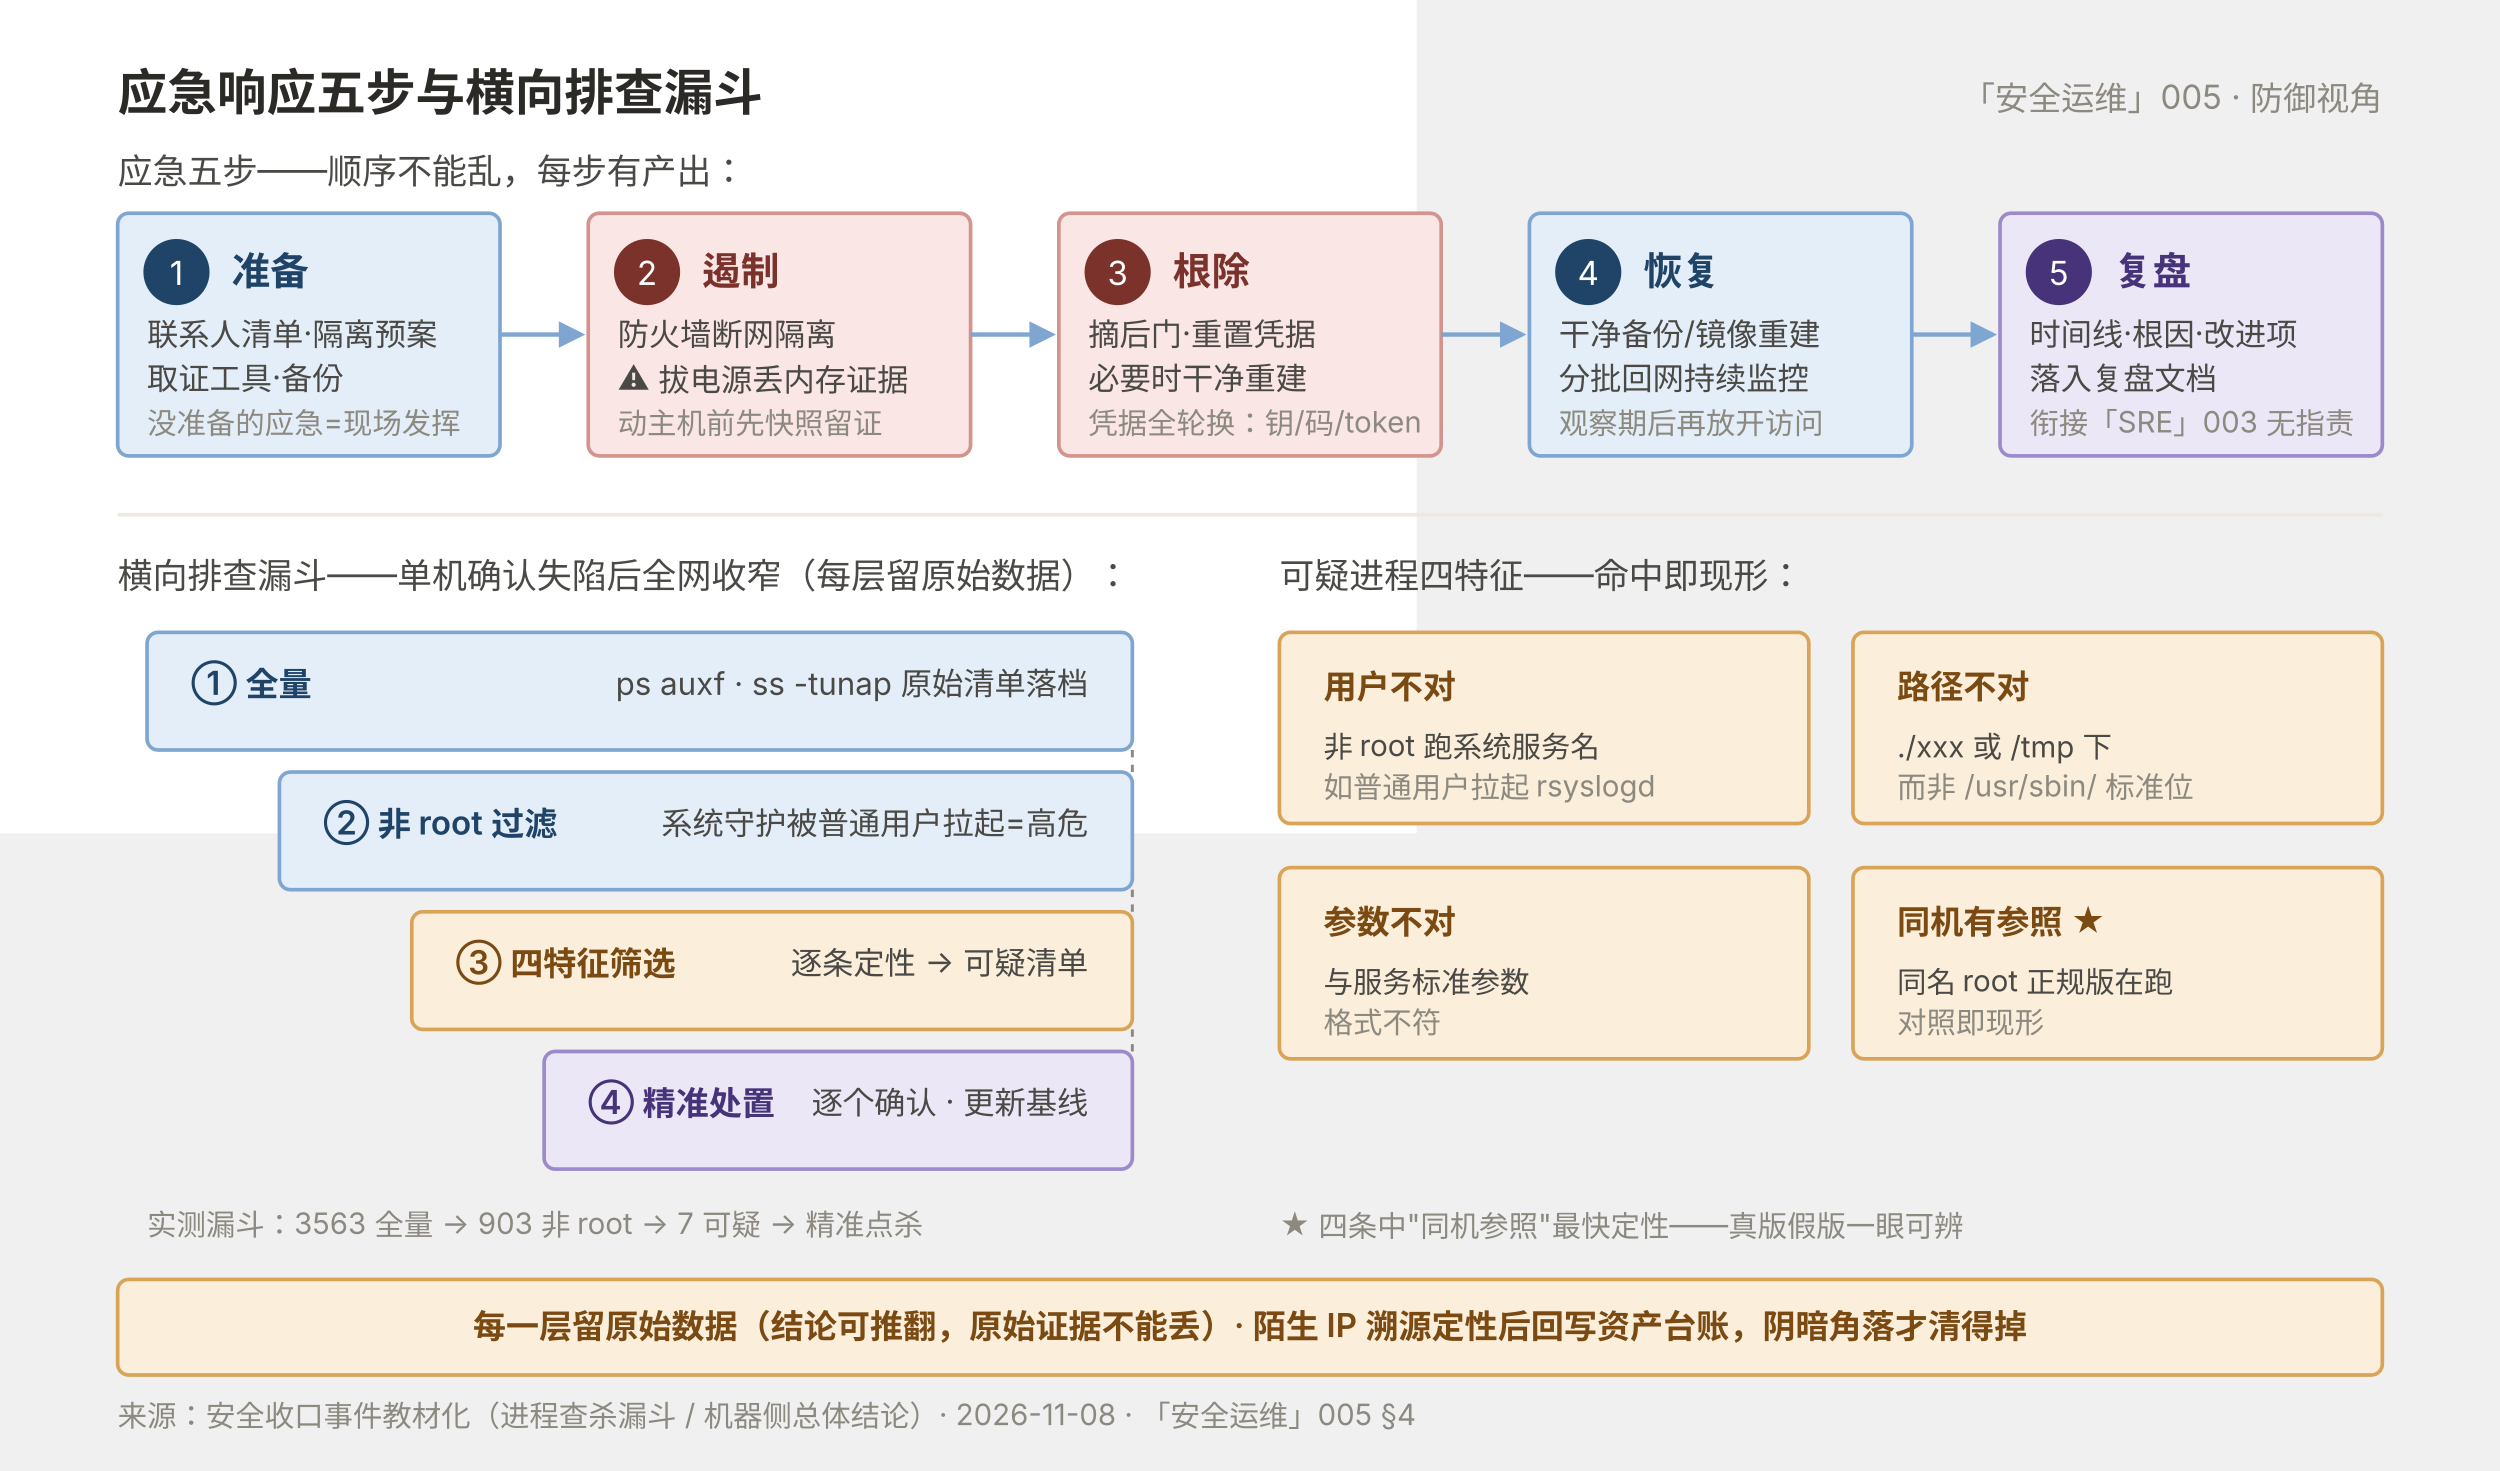
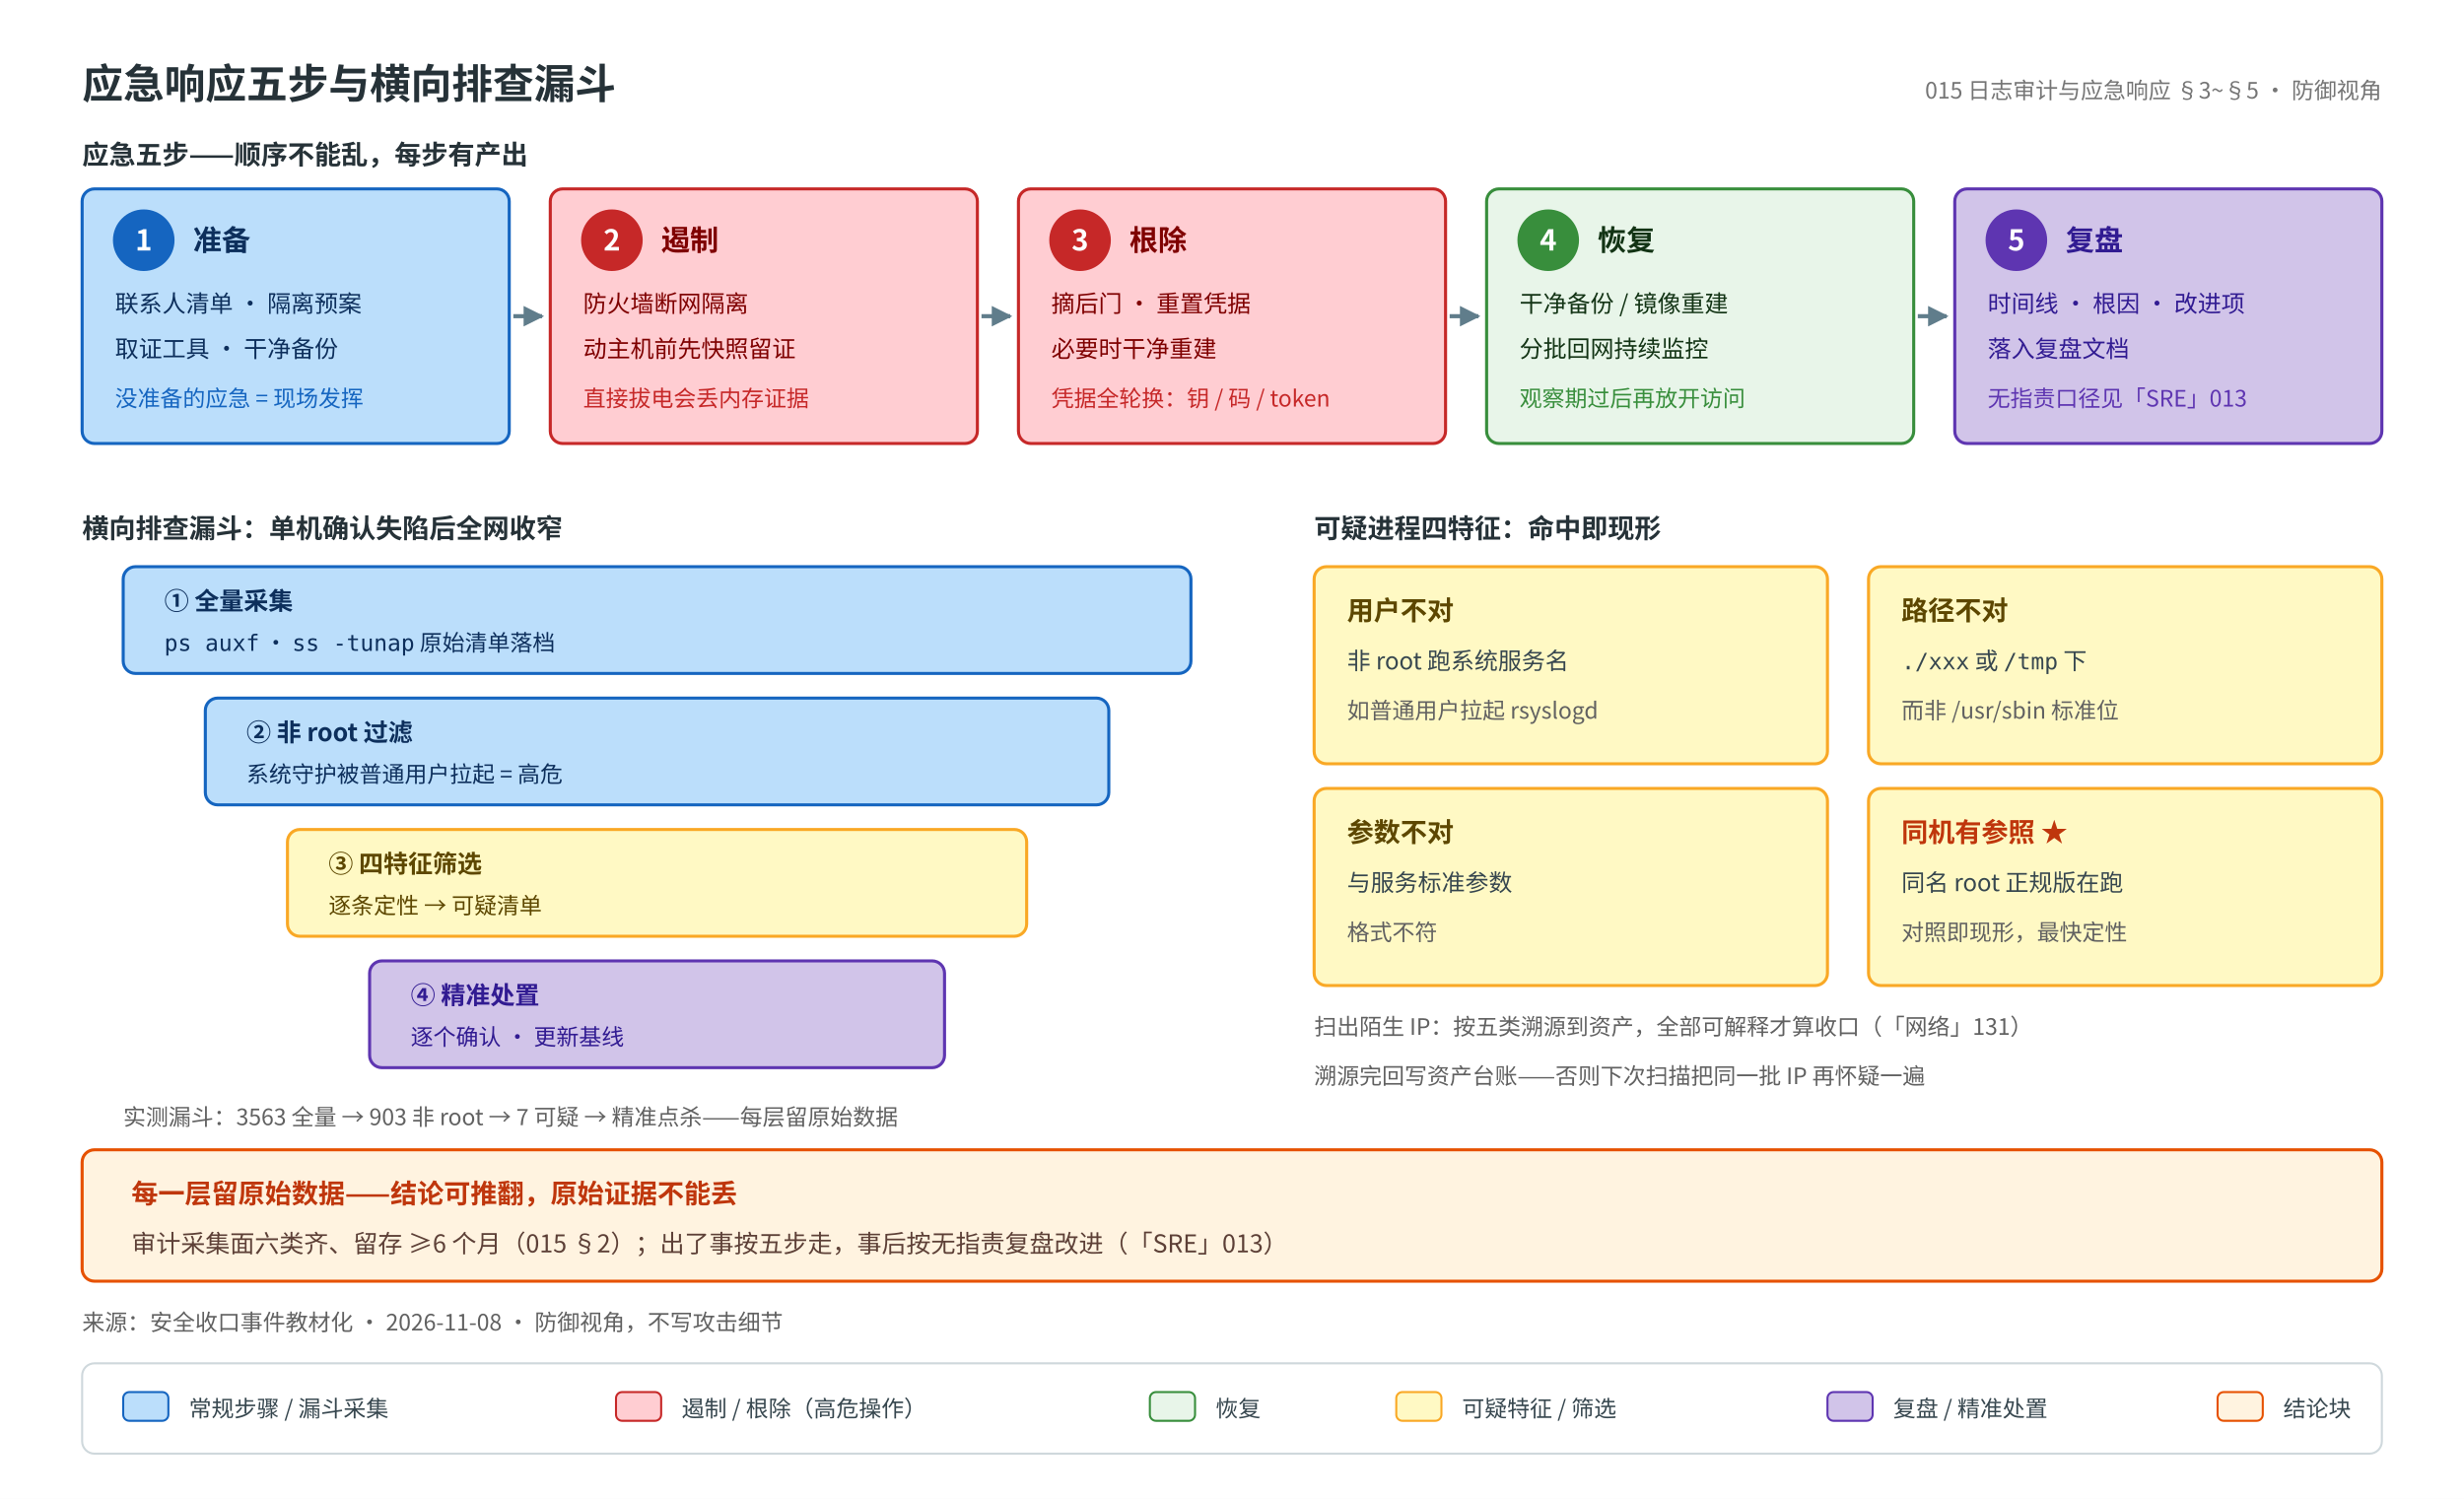
- <svg xmlns="http://www.w3.org/2000/svg" width="1200" height="706" viewBox="0 0 1200 706">
-   <rect x="0" y="0" width="680" height="400" fill="#FFFFFF" />
-   <g transform="scale(1.764706)" font-family="-apple-system, 'Segoe UI', 'Microsoft YaHei', 'PingFang SC', sans-serif">
-     <defs>
-       <marker id="a5Blue" markerWidth="6" markerHeight="6" refX="5" refY="3" orient="auto">
-         <path d="M0,0 L6,3 L0,6 Z" fill="#7FA6D0" />
-       </marker>
-       <marker id="a5Amber" markerWidth="6" markerHeight="6" refX="5" refY="3" orient="auto">
-         <path d="M0,0 L6,3 L0,6 Z" fill="#D9A458" />
-       </marker>
-     </defs>
-     <text x="32" y="30" font-size="13.5" font-weight="600" fill="#2B2A27">应急响应五步与横向排查漏斗</text>
-     <text x="648" y="30" font-size="9" fill="#8C8980" text-anchor="end">「安全运维」005 · 防御视角</text>
-     <text x="32" y="50" font-size="9.5" fill="#4A4945">应急五步——顺序不能乱，每步有产出：</text>
-     <rect x="32" y="58" width="104" height="66" rx="3" fill="#E4EEF9" stroke="#7FA6D0" />
-     <circle cx="48" cy="74" r="9" fill="#1F4468" />
-     <text x="48" y="77.5" font-size="9" fill="#FFFFFF" text-anchor="middle">1</text>
-     <text x="63" y="77.5" font-size="10.5" font-weight="600" fill="#1F4468">准备</text>
-     <text x="40" y="94" font-size="8.5" fill="#4A4945">联系人清单·隔离预案</text>
-     <text x="40" y="106" font-size="8.5" fill="#4A4945">取证工具·备份</text>
-     <text x="40" y="118" font-size="8" fill="#8C8980">没准备的应急=现场发挥</text>
-     <rect x="160" y="58" width="104" height="66" rx="3" fill="#FAE6E4" stroke="#D2948C" />
-     <circle cx="176" cy="74" r="9" fill="#7A322B" />
-     <text x="176" y="77.5" font-size="9" fill="#FFFFFF" text-anchor="middle">2</text>
-     <text x="191" y="77.5" font-size="10.5" font-weight="600" fill="#7A322B">遏制</text>
-     <text x="168" y="94" font-size="8.5" fill="#4A4945">防火墙断网隔离</text>
-     <text x="168" y="106" font-size="8.5" fill="#4A4945">⚠ 拔电源丢内存证据</text>
-     <text x="168" y="118" font-size="8" fill="#8C8980">动主机前先快照留证</text>
-     <rect x="288" y="58" width="104" height="66" rx="3" fill="#FAE6E4" stroke="#D2948C" />
-     <circle cx="304" cy="74" r="9" fill="#7A322B" />
-     <text x="304" y="77.5" font-size="9" fill="#FFFFFF" text-anchor="middle">3</text>
-     <text x="319" y="77.5" font-size="10.5" font-weight="600" fill="#7A322B">根除</text>
-     <text x="296" y="94" font-size="8.5" fill="#4A4945">摘后门·重置凭据</text>
-     <text x="296" y="106" font-size="8.5" fill="#4A4945">必要时干净重建</text>
-     <text x="296" y="118" font-size="8" fill="#8C8980">凭据全轮换：钥/码/token</text>
-     <rect x="416" y="58" width="104" height="66" rx="3" fill="#E4EEF9" stroke="#7FA6D0" />
-     <circle cx="432" cy="74" r="9" fill="#1F4468" />
-     <text x="432" y="77.5" font-size="9" fill="#FFFFFF" text-anchor="middle">4</text>
-     <text x="447" y="77.5" font-size="10.5" font-weight="600" fill="#1F4468">恢复</text>
-     <text x="424" y="94" font-size="8.5" fill="#4A4945">干净备份/镜像重建</text>
-     <text x="424" y="106" font-size="8.5" fill="#4A4945">分批回网持续监控</text>
-     <text x="424" y="118" font-size="8" fill="#8C8980">观察期后再放开访问</text>
-     <rect x="544" y="58" width="104" height="66" rx="3" fill="#ECE7F7" stroke="#9C8ACB" />
-     <circle cx="560" cy="74" r="9" fill="#46337A" />
-     <text x="560" y="77.5" font-size="9" fill="#FFFFFF" text-anchor="middle">5</text>
-     <text x="575" y="77.5" font-size="10.5" font-weight="600" fill="#46337A">复盘</text>
-     <text x="552" y="94" font-size="8.5" fill="#4A4945">时间线·根因·改进项</text>
-     <text x="552" y="106" font-size="8.5" fill="#4A4945">落入复盘文档</text>
-     <text x="552" y="118" font-size="8" fill="#8C8980">衔接「SRE」003 无指责</text>
-     <line x1="136" y1="91" x2="158" y2="91" stroke="#7FA6D0" stroke-width="1.2" marker-end="url(#a5Blue)" />
-     <line x1="264" y1="91" x2="286" y2="91" stroke="#7FA6D0" stroke-width="1.2" marker-end="url(#a5Blue)" />
-     <line x1="392" y1="91" x2="414" y2="91" stroke="#7FA6D0" stroke-width="1.2" marker-end="url(#a5Blue)" />
-     <line x1="520" y1="91" x2="542" y2="91" stroke="#7FA6D0" stroke-width="1.2" marker-end="url(#a5Blue)" />
-     <line x1="32" y1="140" x2="648" y2="140" stroke="#EDEAE2" stroke-width="1" />
-     <text x="32" y="160" font-size="9.5" fill="#4A4945">横向排查漏斗——单机确认失陷后全网收窄（每层留原始数据）：</text>
-     <rect x="40" y="172" width="268" height="32" rx="3" fill="#E4EEF9" stroke="#7FA6D0" />
-     <text x="52" y="189" font-size="9" font-weight="600" fill="#1F4468">① 全量</text>
-     <text x="296" y="189" font-size="8.5" fill="#4A4945" text-anchor="end">ps auxf · ss -tunap 原始清单落档</text>
-     <rect x="76" y="210" width="232" height="32" rx="3" fill="#E4EEF9" stroke="#7FA6D0" />
-     <text x="88" y="227" font-size="9" font-weight="600" fill="#1F4468">② 非 root 过滤</text>
-     <text x="296" y="227" font-size="8.5" fill="#4A4945" text-anchor="end">系统守护被普通用户拉起=高危</text>
-     <rect x="112" y="248" width="196" height="32" rx="3" fill="#FBEEDA" stroke="#D9A458" />
-     <text x="124" y="265" font-size="9" font-weight="600" fill="#7A4A12">③ 四特征筛选</text>
-     <text x="296" y="265" font-size="8.5" fill="#4A4945" text-anchor="end">逐条定性 → 可疑清单</text>
-     <rect x="148" y="286" width="160" height="32" rx="3" fill="#ECE7F7" stroke="#9C8ACB" />
-     <text x="160" y="303" font-size="9" font-weight="600" fill="#46337A">④ 精准处置</text>
-     <text x="296" y="303" font-size="8.5" fill="#4A4945" text-anchor="end">逐个确认 · 更新基线</text>
-     <line x1="308" y1="204" x2="308" y2="210" stroke="#8C8980" stroke-width="0.8" stroke-dasharray="2,2" />
-     <line x1="308" y1="242" x2="308" y2="248" stroke="#8C8980" stroke-width="0.8" stroke-dasharray="2,2" />
-     <line x1="308" y1="280" x2="308" y2="286" stroke="#8C8980" stroke-width="0.8" stroke-dasharray="2,2" />
-     <text x="40" y="336" font-size="8" fill="#8C8980">实测漏斗：3563 全量 → 903 非 root → 7 可疑 → 精准点杀</text>
-     <text x="348" y="160" font-size="9.5" fill="#4A4945">可疑进程四特征——命中即现形：</text>
-     <rect x="348" y="172" width="144" height="52" rx="3" fill="#FBEEDA" stroke="#D9A458" />
-     <text x="360" y="190" font-size="9" font-weight="600" fill="#7A4A12">用户不对</text>
-     <text x="360" y="206" font-size="8" fill="#4A4945">非 root 跑系统服务名</text>
-     <text x="360" y="217" font-size="8" fill="#8C8980">如普通用户拉起 rsyslogd</text>
-     <rect x="504" y="172" width="144" height="52" rx="3" fill="#FBEEDA" stroke="#D9A458" />
-     <text x="516" y="190" font-size="9" font-weight="600" fill="#7A4A12">路径不对</text>
-     <text x="516" y="206" font-size="8" fill="#4A4945">./xxx 或 /tmp 下</text>
-     <text x="516" y="217" font-size="8" fill="#8C8980">而非 /usr/sbin/ 标准位</text>
-     <rect x="348" y="236" width="144" height="52" rx="3" fill="#FBEEDA" stroke="#D9A458" />
-     <text x="360" y="254" font-size="9" font-weight="600" fill="#7A4A12">参数不对</text>
-     <text x="360" y="270" font-size="8" fill="#4A4945">与服务标准参数</text>
-     <text x="360" y="281" font-size="8" fill="#8C8980">格式不符</text>
-     <rect x="504" y="236" width="144" height="52" rx="3" fill="#FBEEDA" stroke="#D9A458" />
-     <text x="516" y="254" font-size="9" font-weight="600" fill="#7A4A12">同机有参照 ★</text>
-     <text x="516" y="270" font-size="8" fill="#4A4945">同名 root 正规版在跑</text>
-     <text x="516" y="281" font-size="8" fill="#8C8980">对照即现形</text>
-     <text x="348" y="336" font-size="8" fill="#8C8980">★ 四条中"同机参照"最快定性——真版假版一眼可辨</text>
-     <rect x="32" y="348" width="616" height="26" rx="3" fill="#FBEEDA" stroke="#D9A458" />
-     <text x="340" y="364" font-size="9" font-weight="600" fill="#7A4A12" text-anchor="middle">每一层留原始数据（结论可推翻，原始证据不能丢）· 陌生 IP 溯源定性后回写资产台账，阴暗角落才清得掉</text>
-     <text x="32" y="388" font-size="8" fill="#8C8980">来源：安全收口事件教材化（进程查杀漏斗 / 机器侧总体结论）· 2026-11-08 · 「安全运维」005 §4</text>
-   </g>
+ <svg xmlns="http://www.w3.org/2000/svg" viewBox="0 0 1200 730" font-family="'Microsoft YaHei','PingFang SC','Noto Sans CJK SC',sans-serif">
+   <defs>
+     <marker id="axGray" viewBox="0 0 10 10" refX="9" refY="5" markerWidth="10" markerHeight="10" markerUnits="userSpaceOnUse" orient="auto-start-reverse">
+       <path d="M 0 0 L 10 5 L 0 10 z" fill="#607d8b" />
+     </marker>
+   </defs>
+   <rect x="0" y="0" width="1200" height="730" fill="#ffffff" />
+   <text x="40" y="48" font-size="20" font-weight="bold" fill="#263238">应急响应五步与横向排查漏斗</text>
+   <text x="1160" y="48" font-size="11" fill="#757575" text-anchor="end">015 日志审计与应急响应 §3~§5 · 防御视角</text>
+   <text x="40" y="80" font-size="13" font-weight="bold" fill="#263238">应急五步——顺序不能乱，每步有产出</text>
+   <rect x="40" y="92" width="208" height="124" rx="6" fill="#bbdefb" stroke="#1565c0" stroke-width="1.5" />
+   <circle cx="70" cy="117" r="15" fill="#1565c0" />
+   <text x="70" y="122" font-size="14" font-weight="bold" fill="#ffffff" text-anchor="middle">1</text>
+   <text x="94" y="122" font-size="14" font-weight="bold" fill="#0d2f5c">准备</text>
+   <text x="56" y="152" font-size="11.5" fill="#0d2f5c">联系人清单 · 隔离预案</text>
+   <text x="56" y="174" font-size="11.5" fill="#0d2f5c">取证工具 · 干净备份</text>
+   <text x="56" y="198" font-size="11" fill="#1565c0">没准备的应急 = 现场发挥</text>
+   <rect x="268" y="92" width="208" height="124" rx="6" fill="#ffcdd2" stroke="#c62828" stroke-width="1.5" />
+   <circle cx="298" cy="117" r="15" fill="#c62828" />
+   <text x="298" y="122" font-size="14" font-weight="bold" fill="#ffffff" text-anchor="middle">2</text>
+   <text x="322" y="122" font-size="14" font-weight="bold" fill="#7f0000">遏制</text>
+   <text x="284" y="152" font-size="11.5" fill="#7f0000">防火墙断网隔离</text>
+   <text x="284" y="174" font-size="11.5" fill="#7f0000">动主机前先快照留证</text>
+   <text x="284" y="198" font-size="11" fill="#c62828">直接拔电会丢内存证据</text>
+   <rect x="496" y="92" width="208" height="124" rx="6" fill="#ffcdd2" stroke="#c62828" stroke-width="1.5" />
+   <circle cx="526" cy="117" r="15" fill="#c62828" />
+   <text x="526" y="122" font-size="14" font-weight="bold" fill="#ffffff" text-anchor="middle">3</text>
+   <text x="550" y="122" font-size="14" font-weight="bold" fill="#7f0000">根除</text>
+   <text x="512" y="152" font-size="11.5" fill="#7f0000">摘后门 · 重置凭据</text>
+   <text x="512" y="174" font-size="11.5" fill="#7f0000">必要时干净重建</text>
+   <text x="512" y="198" font-size="11" fill="#c62828">凭据全轮换：钥 / 码 / token</text>
+   <rect x="724" y="92" width="208" height="124" rx="6" fill="#e8f5e9" stroke="#388e3c" stroke-width="1.5" />
+   <circle cx="754" cy="117" r="15" fill="#388e3c" />
+   <text x="754" y="122" font-size="14" font-weight="bold" fill="#ffffff" text-anchor="middle">4</text>
+   <text x="778" y="122" font-size="14" font-weight="bold" fill="#123314">恢复</text>
+   <text x="740" y="152" font-size="11.5" fill="#123314">干净备份 / 镜像重建</text>
+   <text x="740" y="174" font-size="11.5" fill="#123314">分批回网持续监控</text>
+   <text x="740" y="198" font-size="11" fill="#388e3c">观察期过后再放开访问</text>
+   <rect x="952" y="92" width="208" height="124" rx="6" fill="#d1c4e9" stroke="#5e35b1" stroke-width="1.5" />
+   <circle cx="982" cy="117" r="15" fill="#5e35b1" />
+   <text x="982" y="122" font-size="14" font-weight="bold" fill="#ffffff" text-anchor="middle">5</text>
+   <text x="1006" y="122" font-size="14" font-weight="bold" fill="#311b92">复盘</text>
+   <text x="968" y="152" font-size="11.5" fill="#311b92">时间线 · 根因 · 改进项</text>
+   <text x="968" y="174" font-size="11.5" fill="#311b92">落入复盘文档</text>
+   <text x="968" y="198" font-size="11" fill="#5e35b1">无指责口径见「SRE」013</text>
+   <line x1="250" y1="154" x2="264" y2="154" stroke="#607d8b" stroke-width="2" marker-end="url(#axGray)" />
+   <line x1="478" y1="154" x2="492" y2="154" stroke="#607d8b" stroke-width="2" marker-end="url(#axGray)" />
+   <line x1="706" y1="154" x2="720" y2="154" stroke="#607d8b" stroke-width="2" marker-end="url(#axGray)" />
+   <line x1="934" y1="154" x2="948" y2="154" stroke="#607d8b" stroke-width="2" marker-end="url(#axGray)" />
+   <text x="40" y="262" font-size="13" font-weight="bold" fill="#263238">横向排查漏斗：单机确认失陷后全网收窄</text>
+   <rect x="60" y="276" width="520" height="52" rx="6" fill="#bbdefb" stroke="#1565c0" stroke-width="1.5" />
+   <text x="80" y="297" font-size="12" font-weight="bold" fill="#0d2f5c">① 全量采集</text>
+   <text x="80" y="317" font-size="11" fill="#0d2f5c">
+     <tspan font-family="ui-monospace,Menlo,Consolas,monospace">ps auxf</tspan> · <tspan font-family="ui-monospace,Menlo,Consolas,monospace">ss -tunap</tspan> 原始清单落档</text>
+   <rect x="100" y="340" width="440" height="52" rx="6" fill="#bbdefb" stroke="#1565c0" stroke-width="1.5" />
+   <text x="120" y="361" font-size="12" font-weight="bold" fill="#0d2f5c">② 非 root 过滤</text>
+   <text x="120" y="381" font-size="11" fill="#0d2f5c">系统守护被普通用户拉起 = 高危</text>
+   <rect x="140" y="404" width="360" height="52" rx="6" fill="#fff9c4" stroke="#f9a825" stroke-width="1.5" />
+   <text x="160" y="425" font-size="12" font-weight="bold" fill="#5d4700">③ 四特征筛选</text>
+   <text x="160" y="445" font-size="11" fill="#5d4700">逐条定性 → 可疑清单</text>
+   <rect x="180" y="468" width="280" height="52" rx="6" fill="#d1c4e9" stroke="#5e35b1" stroke-width="1.5" />
+   <text x="200" y="489" font-size="12" font-weight="bold" fill="#311b92">④ 精准处置</text>
+   <text x="200" y="509" font-size="11" fill="#311b92">逐个确认 · 更新基线</text>
+   <text x="60" y="548" font-size="11" fill="#616161">实测漏斗：3563 全量 → 903 非 root → 7 可疑 → 精准点杀——每层留原始数据</text>
+   <text x="640" y="262" font-size="13" font-weight="bold" fill="#263238">可疑进程四特征：命中即现形</text>
+   <rect x="640" y="276" width="250" height="96" rx="6" fill="#fff9c4" stroke="#f9a825" stroke-width="1.5" />
+   <text x="656" y="302" font-size="13" font-weight="bold" fill="#5d4700">用户不对</text>
+   <text x="656" y="326" font-size="11.5" fill="#37474f">非 root 跑系统服务名</text>
+   <text x="656" y="350" font-size="11" fill="#616161">如普通用户拉起 rsyslogd</text>
+   <rect x="910" y="276" width="250" height="96" rx="6" fill="#fff9c4" stroke="#f9a825" stroke-width="1.5" />
+   <text x="926" y="302" font-size="13" font-weight="bold" fill="#5d4700">路径不对</text>
+   <text x="926" y="326" font-size="11.5" fill="#37474f">
+     <tspan font-family="ui-monospace,Menlo,Consolas,monospace" font-size="11">./xxx</tspan> 或 <tspan font-family="ui-monospace,Menlo,Consolas,monospace" font-size="11">/tmp</tspan> 下</text>
+   <text x="926" y="350" font-size="11" fill="#616161">而非 /usr/sbin 标准位</text>
+   <rect x="640" y="384" width="250" height="96" rx="6" fill="#fff9c4" stroke="#f9a825" stroke-width="1.5" />
+   <text x="656" y="410" font-size="13" font-weight="bold" fill="#5d4700">参数不对</text>
+   <text x="656" y="434" font-size="11.5" fill="#37474f">与服务标准参数</text>
+   <text x="656" y="458" font-size="11" fill="#616161">格式不符</text>
+   <rect x="910" y="384" width="250" height="96" rx="6" fill="#fff9c4" stroke="#f9a825" stroke-width="1.5" />
+   <text x="926" y="410" font-size="13" font-weight="bold" fill="#bf360c">同机有参照 ★</text>
+   <text x="926" y="434" font-size="11.5" fill="#37474f">同名 root 正规版在跑</text>
+   <text x="926" y="458" font-size="11" fill="#616161">对照即现形，最快定性</text>
+   <text x="640" y="504" font-size="11" fill="#616161">扫出陌生 IP：按五类溯源到资产，全部可解释才算收口（「网络」131）</text>
+   <text x="640" y="528" font-size="11" fill="#616161">溯源完回写资产台账——否则下次扫描把同一批 IP 再怀疑一遍</text>
+   <rect x="40" y="560" width="1120" height="64" rx="6" fill="#fff3e0" stroke="#e65100" stroke-width="1.5" />
+   <text x="64" y="586" font-size="13" font-weight="bold" fill="#bf360c">每一层留原始数据——结论可推翻，原始证据不能丢</text>
+   <text x="64" y="610" font-size="12" fill="#5d4037">审计采集面六类齐、留存 ≥6 个月（015 §2）；出了事按五步走，事后按无指责复盘改进（「SRE」013）</text>
+   <text x="40" y="648" font-size="11" fill="#616161">来源：安全收口事件教材化 · 2026-11-08 · 防御视角，不写攻击细节</text>
+   <rect x="40" y="664" width="1120" height="44" rx="6" fill="#ffffff" stroke="#cfd8dc" stroke-width="1" />
+   <rect x="60" y="678" width="22" height="14" rx="3" fill="#bbdefb" stroke="#1565c0" stroke-width="1" />
+   <text x="92" y="690" font-size="11" fill="#37474f">常规步骤 / 漏斗采集</text>
+   <rect x="300" y="678" width="22" height="14" rx="3" fill="#ffcdd2" stroke="#c62828" stroke-width="1" />
+   <text x="332" y="690" font-size="11" fill="#37474f">遏制 / 根除（高危操作）</text>
+   <rect x="560" y="678" width="22" height="14" rx="3" fill="#e8f5e9" stroke="#388e3c" stroke-width="1" />
+   <text x="592" y="690" font-size="11" fill="#37474f">恢复</text>
+   <rect x="680" y="678" width="22" height="14" rx="3" fill="#fff9c4" stroke="#f9a825" stroke-width="1" />
+   <text x="712" y="690" font-size="11" fill="#37474f">可疑特征 / 筛选</text>
+   <rect x="890" y="678" width="22" height="14" rx="3" fill="#d1c4e9" stroke="#5e35b1" stroke-width="1" />
+   <text x="922" y="690" font-size="11" fill="#37474f">复盘 / 精准处置</text>
+   <rect x="1080" y="678" width="22" height="14" rx="3" fill="#fff3e0" stroke="#e65100" stroke-width="1" />
+   <text x="1112" y="690" font-size="11" fill="#37474f">结论块</text>
</svg>
